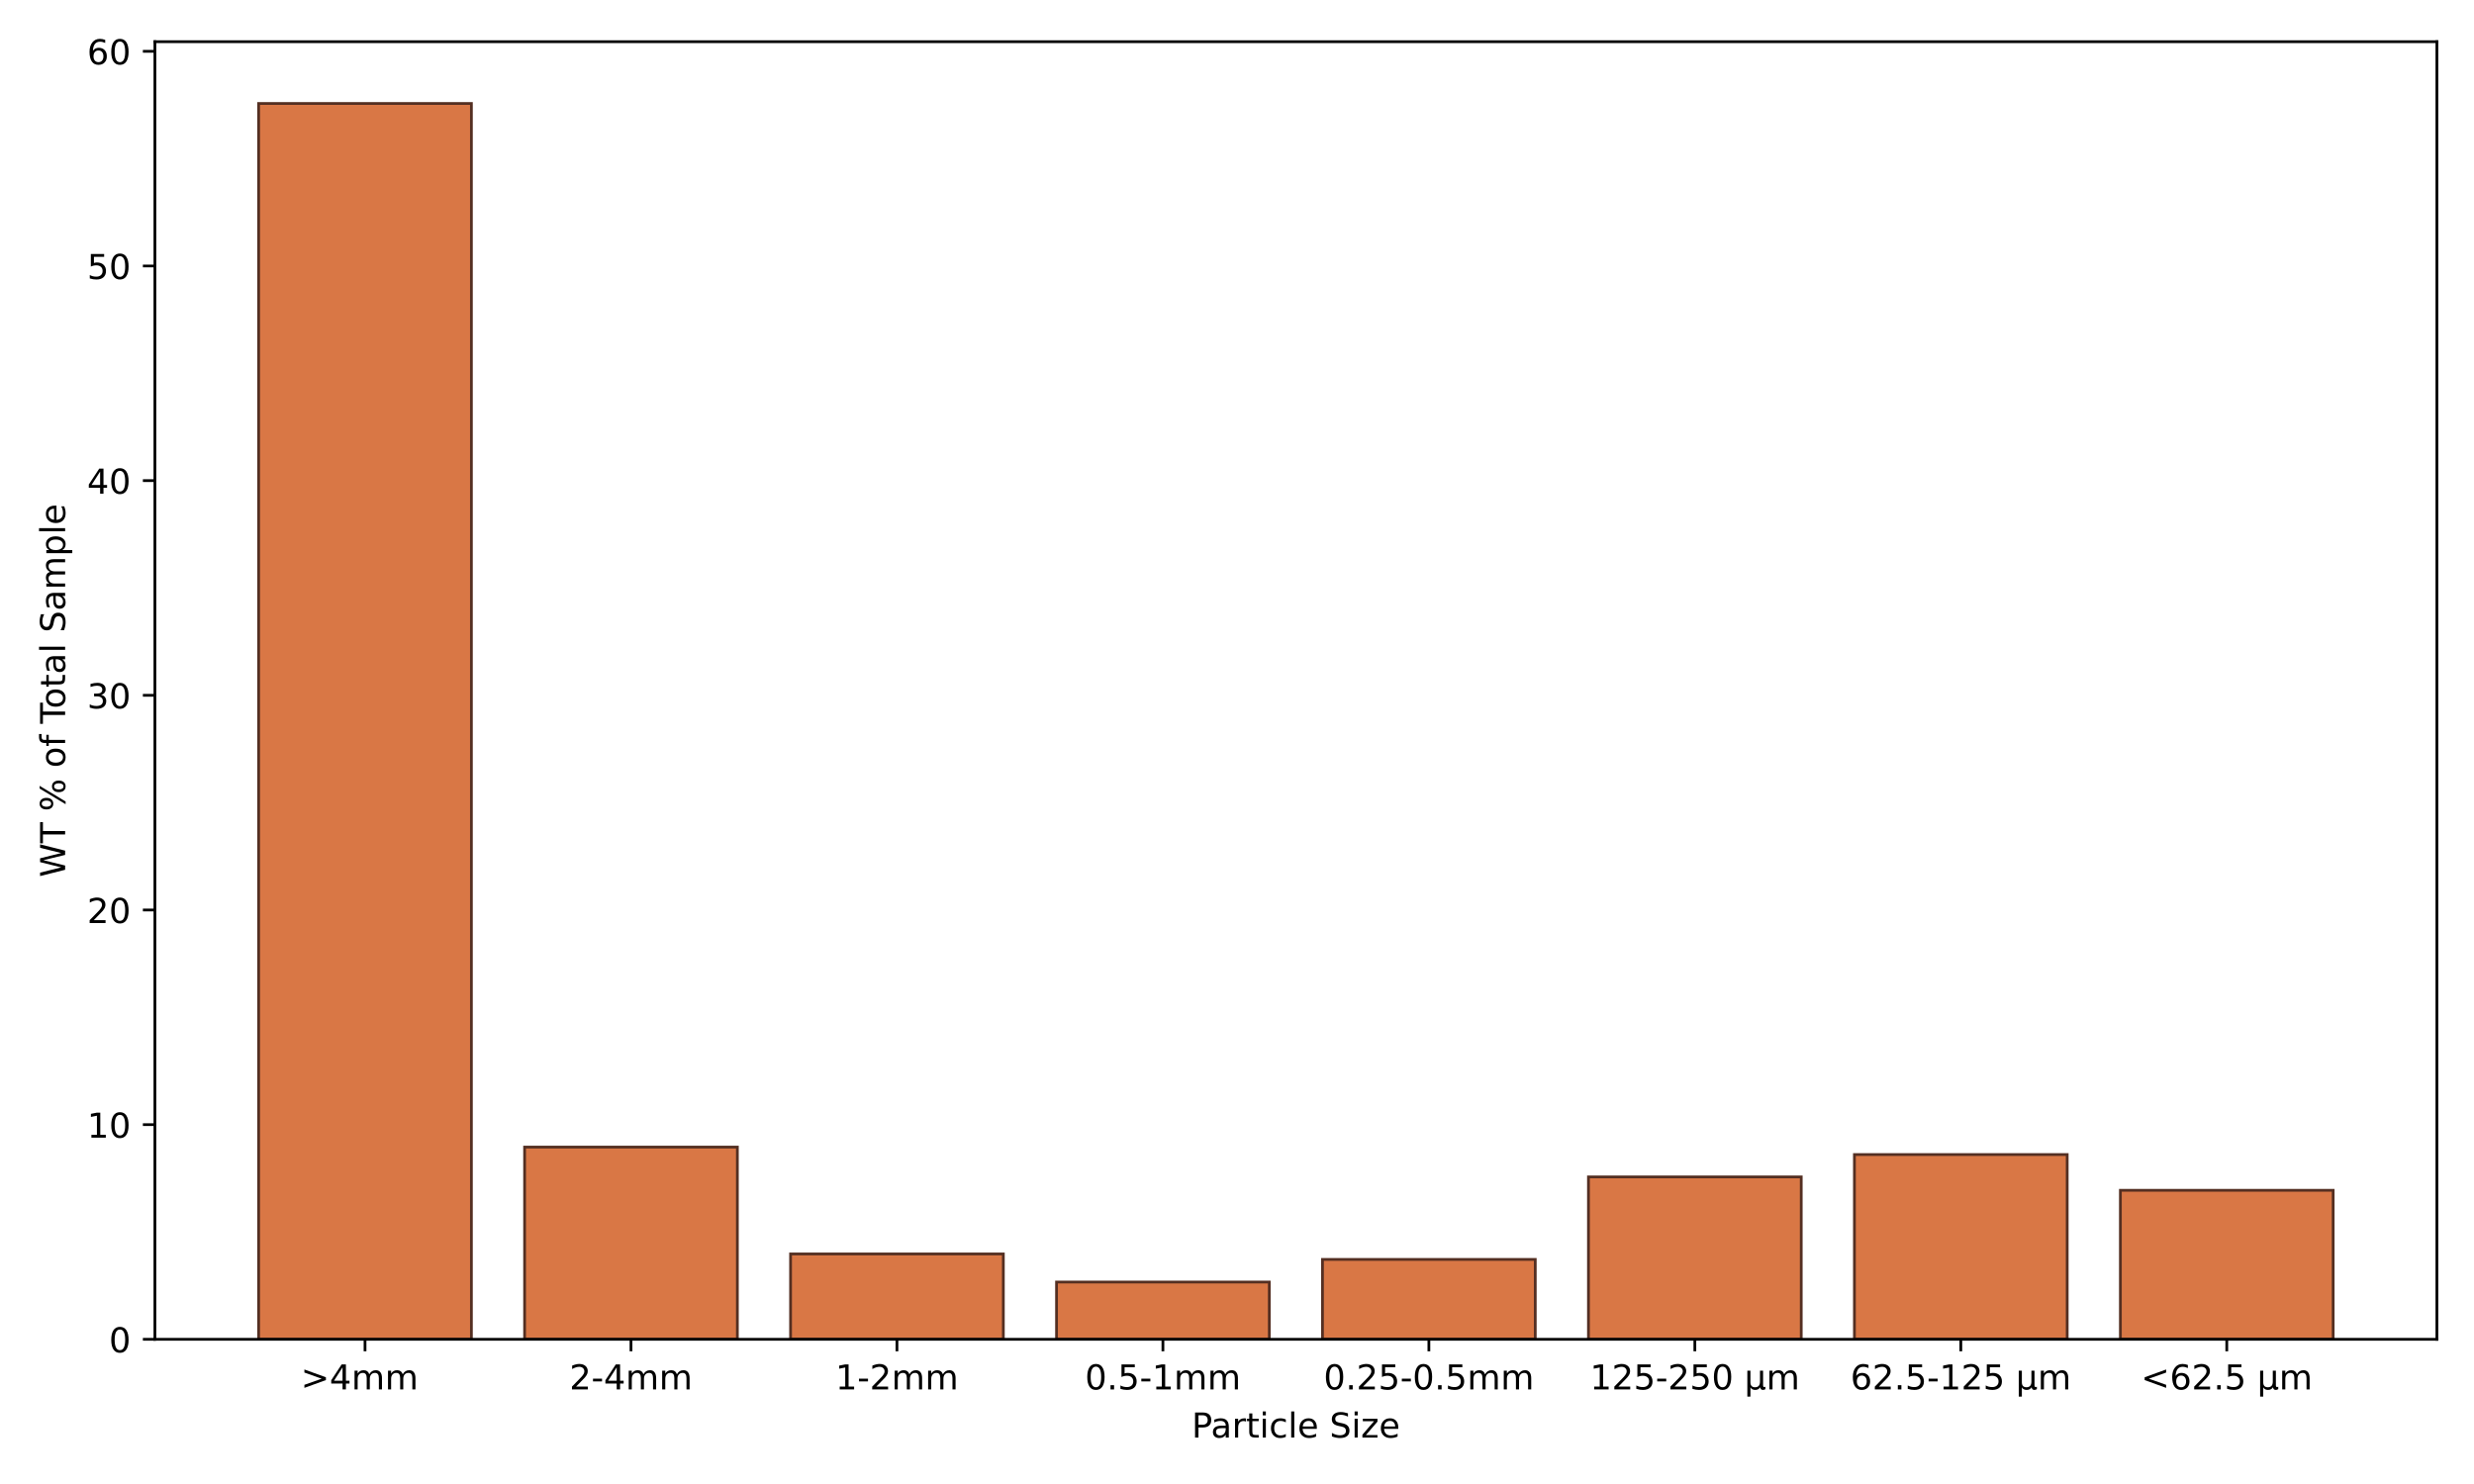
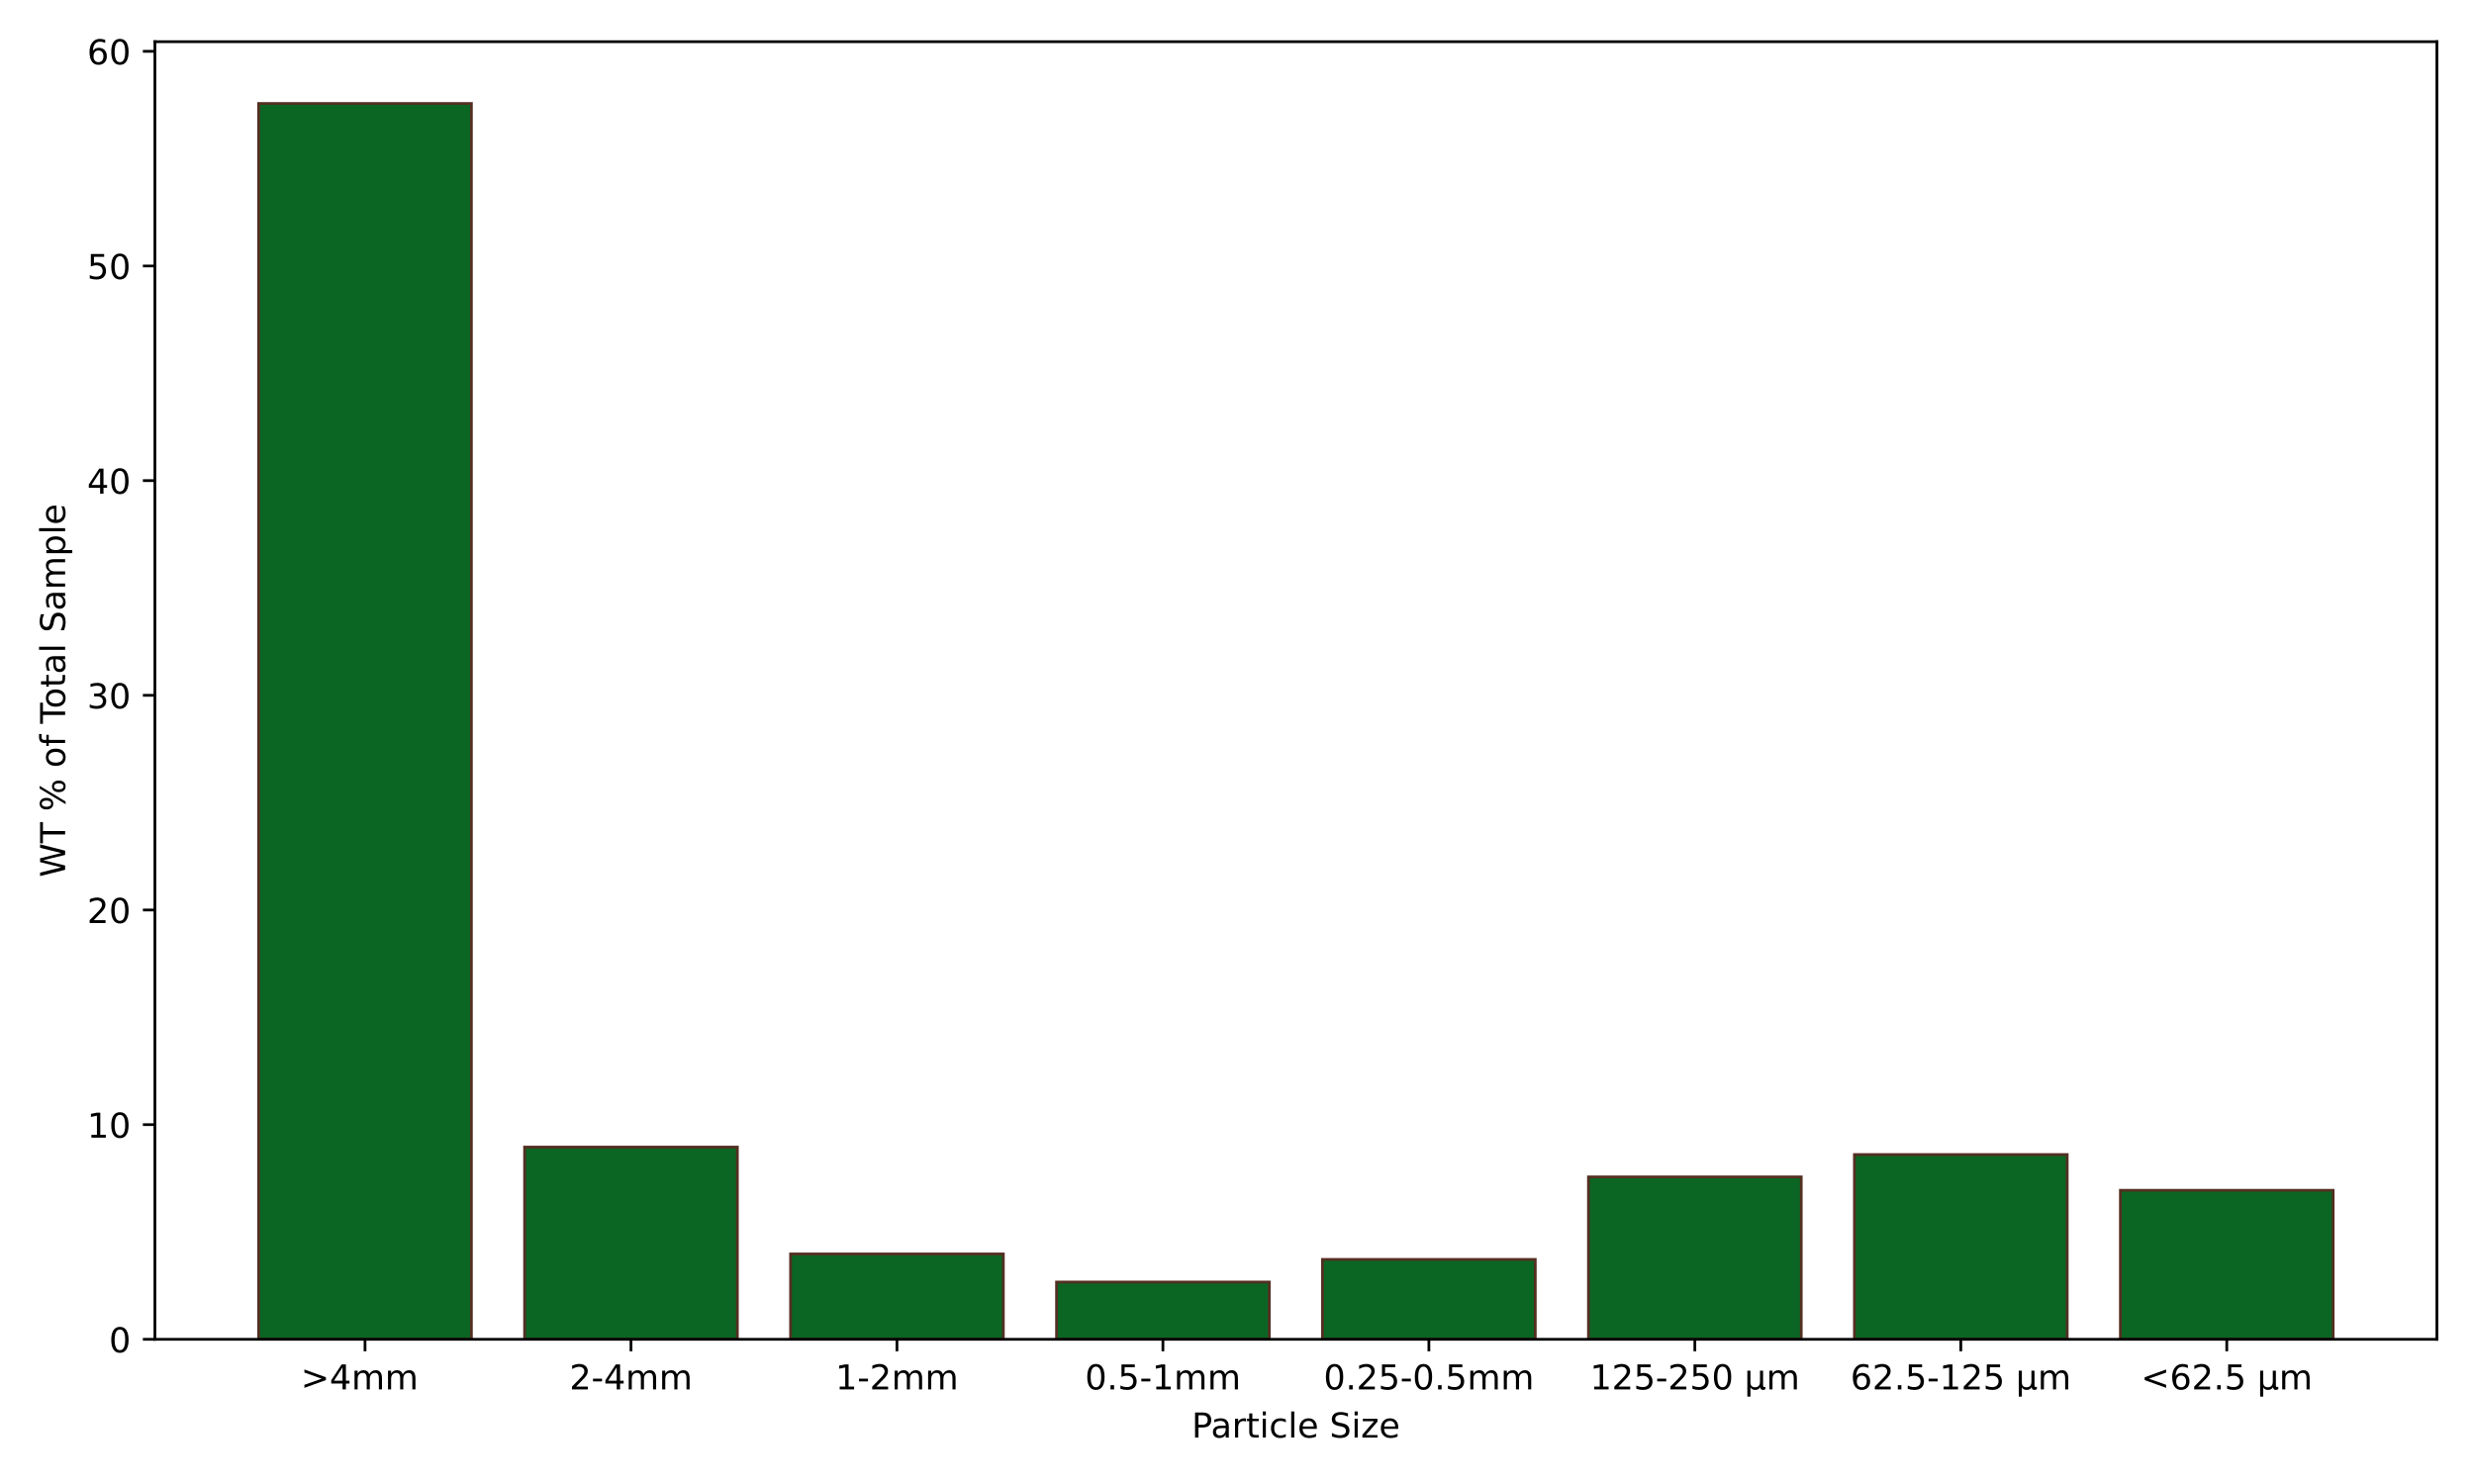
<svg xmlns="http://www.w3.org/2000/svg" xmlns:xlink="http://www.w3.org/1999/xlink" width="720pt" height="432pt" viewBox="0 0 720 432" version="1.1">
  <defs>
    <style type="text/css">*{stroke-linejoin: round; stroke-linecap: butt}</style>
  </defs>
  <g id="figure_1">
    <g id="patch_1">
      <path d="M 0 432  L 720 432  L 720 0  L 0 0  z " style="fill: #ffffff" />
    </g>
    <g id="axes_1">
      <g id="patch_2">
        <path d="M 45.082 389.878  L 709.2 389.878  L 709.2 12.135  L 45.082 12.135  z " style="fill: #ffffff" />
      </g>
      <g id="matplotlib.axis_1">
        <g id="xtick_1">
          <g id="line2d_1">
            <defs>
-               <path id="mc662372f2f" d="M 0 0  L 0 3.5  " style="stroke: #000000; stroke-width: 0.8" />
+               <path id="me160e2abba" d="M 0 0  L 0 3.5  " style="stroke: #000000; stroke-width: 0.8" />
            </defs>
            <g>
-               <use xlink:href="#mc662372f2f" x="106.231" y="389.878" style="stroke: #000000; stroke-width: 0.8" />
+               <use xlink:href="#me160e2abba" x="106.231" y="389.878" style="stroke: #000000; stroke-width: 0.8" />
            </g>
          </g>
          <g id="text_1">
            <g transform="translate(87.52993 404.4753) scale(0.1 -0.1)">
              <defs>
                <path id="DejaVuSans-21" d="M 678 3150  L 678 3719  L 4684 2266  L 4684 1747  L 678 294  L 678 863  L 3897 2003  L 678 3150  z " transform="scale(0.015625)" />
                <path id="DejaVuSans-17" d="M 2419 4116  L 825 1625  L 2419 1625  L 2419 4116  z M 2253 4666  L 3047 4666  L 3047 1625  L 3713 1625  L 3713 1100  L 3047 1100  L 3047 0  L 2419 0  L 2419 1100  L 313 1100  L 313 1709  L 2253 4666  z " transform="scale(0.015625)" />
                <path id="DejaVuSans-50" d="M 3328 2828  Q 3544 3216 3844 3400  Q 4144 3584 4550 3584  Q 5097 3584 5394 3201  Q 5691 2819 5691 2113  L 5691 0  L 5113 0  L 5113 2094  Q 5113 2597 4934 2840  Q 4756 3084 4391 3084  Q 3944 3084 3684 2787  Q 3425 2491 3425 1978  L 3425 0  L 2847 0  L 2847 2094  Q 2847 2600 2669 2842  Q 2491 3084 2119 3084  Q 1678 3084 1418 2786  Q 1159 2488 1159 1978  L 1159 0  L 581 0  L 581 3500  L 1159 3500  L 1159 2956  Q 1356 3278 1631 3431  Q 1906 3584 2284 3584  Q 2666 3584 2933 3390  Q 3200 3197 3328 2828  z " transform="scale(0.015625)" />
                <path id="DejaVuSans-3" transform="scale(0.015625)" />
              </defs>
              <use xlink:href="#DejaVuSans-21" />
              <use xlink:href="#DejaVuSans-17" transform="translate(83.79688 0)" />
              <use xlink:href="#DejaVuSans-50" transform="translate(147.4219 0)" />
              <use xlink:href="#DejaVuSans-50" transform="translate(244.8281 0)" />
              <use xlink:href="#DejaVuSans-3" transform="translate(342.2344 0)" />
            </g>
          </g>
        </g>
        <g id="xtick_2">
          <g id="line2d_2">
            <g>
-               <use xlink:href="#mc662372f2f" x="183.634" y="389.878" style="stroke: #000000; stroke-width: 0.8" />
+               <use xlink:href="#me160e2abba" x="183.634" y="389.878" style="stroke: #000000; stroke-width: 0.8" />
            </g>
          </g>
          <g id="text_2">
            <g transform="translate(165.7267 404.4753) scale(0.1 -0.1)">
              <defs>
                <path id="DejaVuSans-15" d="M 1228 531  L 3431 531  L 3431 0  L 469 0  L 469 531  Q 828 903 1448 1529  Q 2069 2156 2228 2338  Q 2531 2678 2651 2914  Q 2772 3150 2772 3378  Q 2772 3750 2511 3984  Q 2250 4219 1831 4219  Q 1534 4219 1204 4116  Q 875 4013 500 3803  L 500 4441  Q 881 4594 1212 4672  Q 1544 4750 1819 4750  Q 2544 4750 2975 4387  Q 3406 4025 3406 3419  Q 3406 3131 3298 2873  Q 3191 2616 2906 2266  Q 2828 2175 2409 1742  Q 1991 1309 1228 531  z " transform="scale(0.015625)" />
                <path id="DejaVuSans-10" d="M 313 2009  L 1997 2009  L 1997 1497  L 313 1497  L 313 2009  z " transform="scale(0.015625)" />
              </defs>
              <use xlink:href="#DejaVuSans-15" />
              <use xlink:href="#DejaVuSans-10" transform="translate(63.625 0)" />
              <use xlink:href="#DejaVuSans-17" transform="translate(99.70312 0)" />
              <use xlink:href="#DejaVuSans-50" transform="translate(163.3281 0)" />
              <use xlink:href="#DejaVuSans-50" transform="translate(260.7344 0)" />
            </g>
          </g>
        </g>
        <g id="xtick_3">
          <g id="line2d_3">
            <g>
-               <use xlink:href="#mc662372f2f" x="261.037" y="389.878" style="stroke: #000000; stroke-width: 0.8" />
+               <use xlink:href="#me160e2abba" x="261.037" y="389.878" style="stroke: #000000; stroke-width: 0.8" />
            </g>
          </g>
          <g id="text_3">
            <g transform="translate(243.1297 404.4753) scale(0.1 -0.1)">
              <defs>
                <path id="DejaVuSans-14" d="M 794 531  L 1825 531  L 1825 4091  L 703 3866  L 703 4441  L 1819 4666  L 2450 4666  L 2450 531  L 3481 531  L 3481 0  L 794 0  L 794 531  z " transform="scale(0.015625)" />
              </defs>
              <use xlink:href="#DejaVuSans-14" />
              <use xlink:href="#DejaVuSans-10" transform="translate(63.625 0)" />
              <use xlink:href="#DejaVuSans-15" transform="translate(99.70312 0)" />
              <use xlink:href="#DejaVuSans-50" transform="translate(163.3281 0)" />
              <use xlink:href="#DejaVuSans-50" transform="translate(260.7344 0)" />
            </g>
          </g>
        </g>
        <g id="xtick_4">
          <g id="line2d_4">
            <g>
-               <use xlink:href="#mc662372f2f" x="338.44" y="389.878" style="stroke: #000000; stroke-width: 0.8" />
+               <use xlink:href="#me160e2abba" x="338.44" y="389.878" style="stroke: #000000; stroke-width: 0.8" />
            </g>
          </g>
          <g id="text_4">
            <g transform="translate(315.7623 404.4753) scale(0.1 -0.1)">
              <defs>
                <path id="DejaVuSans-13" d="M 2034 4250  Q 1547 4250 1301 3770  Q 1056 3291 1056 2328  Q 1056 1369 1301 889  Q 1547 409 2034 409  Q 2525 409 2770 889  Q 3016 1369 3016 2328  Q 3016 3291 2770 3770  Q 2525 4250 2034 4250  z M 2034 4750  Q 2819 4750 3233 4129  Q 3647 3509 3647 2328  Q 3647 1150 3233 529  Q 2819 -91 2034 -91  Q 1250 -91 836 529  Q 422 1150 422 2328  Q 422 3509 836 4129  Q 1250 4750 2034 4750  z " transform="scale(0.015625)" />
                <path id="DejaVuSans-11" d="M 684 794  L 1344 794  L 1344 0  L 684 0  L 684 794  z " transform="scale(0.015625)" />
                <path id="DejaVuSans-18" d="M 691 4666  L 3169 4666  L 3169 4134  L 1269 4134  L 1269 2991  Q 1406 3038 1543 3061  Q 1681 3084 1819 3084  Q 2600 3084 3056 2656  Q 3513 2228 3513 1497  Q 3513 744 3044 326  Q 2575 -91 1722 -91  Q 1428 -91 1123 -41  Q 819 9 494 109  L 494 744  Q 775 591 1075 516  Q 1375 441 1709 441  Q 2250 441 2565 725  Q 2881 1009 2881 1497  Q 2881 1984 2565 2268  Q 2250 2553 1709 2553  Q 1456 2553 1204 2497  Q 953 2441 691 2322  L 691 4666  z " transform="scale(0.015625)" />
              </defs>
              <use xlink:href="#DejaVuSans-13" />
              <use xlink:href="#DejaVuSans-11" transform="translate(63.625 0)" />
              <use xlink:href="#DejaVuSans-18" transform="translate(95.40625 0)" />
              <use xlink:href="#DejaVuSans-10" transform="translate(159.0312 0)" />
              <use xlink:href="#DejaVuSans-14" transform="translate(195.1094 0)" />
              <use xlink:href="#DejaVuSans-50" transform="translate(258.7344 0)" />
              <use xlink:href="#DejaVuSans-50" transform="translate(356.1406 0)" />
            </g>
          </g>
        </g>
        <g id="xtick_5">
          <g id="line2d_5">
            <g>
-               <use xlink:href="#mc662372f2f" x="415.843" y="389.878" style="stroke: #000000; stroke-width: 0.8" />
+               <use xlink:href="#me160e2abba" x="415.843" y="389.878" style="stroke: #000000; stroke-width: 0.8" />
            </g>
          </g>
          <g id="text_5">
            <g transform="translate(385.2138 404.4753) scale(0.1 -0.1)">
              <use xlink:href="#DejaVuSans-13" />
              <use xlink:href="#DejaVuSans-11" transform="translate(63.625 0)" />
              <use xlink:href="#DejaVuSans-15" transform="translate(95.40625 0)" />
              <use xlink:href="#DejaVuSans-18" transform="translate(159.0312 0)" />
              <use xlink:href="#DejaVuSans-10" transform="translate(222.6562 0)" />
              <use xlink:href="#DejaVuSans-13" transform="translate(258.7344 0)" />
              <use xlink:href="#DejaVuSans-11" transform="translate(322.3594 0)" />
              <use xlink:href="#DejaVuSans-18" transform="translate(354.1406 0)" />
              <use xlink:href="#DejaVuSans-50" transform="translate(417.7656 0)" />
              <use xlink:href="#DejaVuSans-50" transform="translate(515.1719 0)" />
            </g>
          </g>
        </g>
        <g id="xtick_6">
          <g id="line2d_6">
            <g>
-               <use xlink:href="#mc662372f2f" x="493.246" y="389.878" style="stroke: #000000; stroke-width: 0.8" />
+               <use xlink:href="#me160e2abba" x="493.246" y="389.878" style="stroke: #000000; stroke-width: 0.8" />
            </g>
          </g>
          <g id="text_6">
            <g transform="translate(462.7136 404.4753) scale(0.1 -0.1)">
              <defs>
                <path id="DejaVuSans-77" d="M 544 -1331  L 544 3500  L 1119 3500  L 1119 1325  Q 1119 872 1334 640  Q 1550 409 1972 409  Q 2434 409 2667 671  Q 2900 934 2900 1459  L 2900 3500  L 3475 3500  L 3475 806  Q 3475 619 3529 530  Q 3584 441 3700 441  Q 3728 441 3778 458  Q 3828 475 3916 513  L 3916 50  Q 3788 -22 3673 -56  Q 3559 -91 3450 -91  Q 3234 -91 3106 31  Q 2978 153 2931 403  Q 2775 156 2548 32  Q 2322 -91 2016 -91  Q 1697 -91 1473 31  Q 1250 153 1119 397  L 1119 -1331  L 544 -1331  z " transform="scale(0.015625)" />
              </defs>
              <use xlink:href="#DejaVuSans-14" />
              <use xlink:href="#DejaVuSans-15" transform="translate(63.625 0)" />
              <use xlink:href="#DejaVuSans-18" transform="translate(127.25 0)" />
              <use xlink:href="#DejaVuSans-10" transform="translate(190.875 0)" />
              <use xlink:href="#DejaVuSans-15" transform="translate(226.9531 0)" />
              <use xlink:href="#DejaVuSans-18" transform="translate(290.5781 0)" />
              <use xlink:href="#DejaVuSans-13" transform="translate(354.2031 0)" />
              <use xlink:href="#DejaVuSans-3" transform="translate(417.8281 0)" />
              <use xlink:href="#DejaVuSans-77" transform="translate(449.6094 0)" />
              <use xlink:href="#DejaVuSans-50" transform="translate(513.2344 0)" />
            </g>
          </g>
        </g>
        <g id="xtick_7">
          <g id="line2d_7">
            <g>
-               <use xlink:href="#mc662372f2f" x="570.649" y="389.878" style="stroke: #000000; stroke-width: 0.8" />
+               <use xlink:href="#me160e2abba" x="570.649" y="389.878" style="stroke: #000000; stroke-width: 0.8" />
            </g>
          </g>
          <g id="text_7">
            <g transform="translate(538.5276 404.4753) scale(0.1 -0.1)">
              <defs>
                <path id="DejaVuSans-19" d="M 2113 2584  Q 1688 2584 1439 2293  Q 1191 2003 1191 1497  Q 1191 994 1439 701  Q 1688 409 2113 409  Q 2538 409 2786 701  Q 3034 994 3034 1497  Q 3034 2003 2786 2293  Q 2538 2584 2113 2584  z M 3366 4563  L 3366 3988  Q 3128 4100 2886 4159  Q 2644 4219 2406 4219  Q 1781 4219 1451 3797  Q 1122 3375 1075 2522  Q 1259 2794 1537 2939  Q 1816 3084 2150 3084  Q 2853 3084 3261 2657  Q 3669 2231 3669 1497  Q 3669 778 3244 343  Q 2819 -91 2113 -91  Q 1303 -91 875 529  Q 447 1150 447 2328  Q 447 3434 972 4092  Q 1497 4750 2381 4750  Q 2619 4750 2861 4703  Q 3103 4656 3366 4563  z " transform="scale(0.015625)" />
              </defs>
              <use xlink:href="#DejaVuSans-19" />
              <use xlink:href="#DejaVuSans-15" transform="translate(63.625 0)" />
              <use xlink:href="#DejaVuSans-11" transform="translate(127.25 0)" />
              <use xlink:href="#DejaVuSans-18" transform="translate(159.0312 0)" />
              <use xlink:href="#DejaVuSans-10" transform="translate(222.6562 0)" />
              <use xlink:href="#DejaVuSans-14" transform="translate(258.7344 0)" />
              <use xlink:href="#DejaVuSans-15" transform="translate(322.3594 0)" />
              <use xlink:href="#DejaVuSans-18" transform="translate(385.9844 0)" />
              <use xlink:href="#DejaVuSans-3" transform="translate(449.6094 0)" />
              <use xlink:href="#DejaVuSans-77" transform="translate(481.3906 0)" />
              <use xlink:href="#DejaVuSans-50" transform="translate(545.0156 0)" />
            </g>
          </g>
        </g>
        <g id="xtick_8">
          <g id="line2d_8">
            <g>
-               <use xlink:href="#mc662372f2f" x="648.052" y="389.878" style="stroke: #000000; stroke-width: 0.8" />
+               <use xlink:href="#me160e2abba" x="648.052" y="389.878" style="stroke: #000000; stroke-width: 0.8" />
            </g>
          </g>
          <g id="text_8">
            <g transform="translate(623.0884 404.4753) scale(0.1 -0.1)">
              <defs>
                <path id="DejaVuSans-1f" d="M 4684 3150  L 1459 2003  L 4684 863  L 4684 294  L 678 1747  L 678 2266  L 4684 3719  L 4684 3150  z " transform="scale(0.015625)" />
              </defs>
              <use xlink:href="#DejaVuSans-1f" />
              <use xlink:href="#DejaVuSans-19" transform="translate(83.79688 0)" />
              <use xlink:href="#DejaVuSans-15" transform="translate(147.4219 0)" />
              <use xlink:href="#DejaVuSans-11" transform="translate(211.0469 0)" />
              <use xlink:href="#DejaVuSans-18" transform="translate(242.8281 0)" />
              <use xlink:href="#DejaVuSans-3" transform="translate(306.4531 0)" />
              <use xlink:href="#DejaVuSans-77" transform="translate(338.2344 0)" />
              <use xlink:href="#DejaVuSans-50" transform="translate(401.8594 0)" />
            </g>
          </g>
        </g>
        <g id="text_9">
          <g transform="translate(346.8138 418.4761) scale(0.1 -0.1)">
            <defs>
              <path id="DejaVuSans-33" d="M 1259 4147  L 1259 2394  L 2053 2394  Q 2494 2394 2734 2622  Q 2975 2850 2975 3272  Q 2975 3691 2734 3919  Q 2494 4147 2053 4147  L 1259 4147  z M 628 4666  L 2053 4666  Q 2838 4666 3239 4311  Q 3641 3956 3641 3272  Q 3641 2581 3239 2228  Q 2838 1875 2053 1875  L 1259 1875  L 1259 0  L 628 0  L 628 4666  z " transform="scale(0.015625)" />
              <path id="DejaVuSans-44" d="M 2194 1759  Q 1497 1759 1228 1600  Q 959 1441 959 1056  Q 959 750 1161 570  Q 1363 391 1709 391  Q 2188 391 2477 730  Q 2766 1069 2766 1631  L 2766 1759  L 2194 1759  z M 3341 1997  L 3341 0  L 2766 0  L 2766 531  Q 2569 213 2275 61  Q 1981 -91 1556 -91  Q 1019 -91 701 211  Q 384 513 384 1019  Q 384 1609 779 1909  Q 1175 2209 1959 2209  L 2766 2209  L 2766 2266  Q 2766 2663 2505 2880  Q 2244 3097 1772 3097  Q 1472 3097 1187 3025  Q 903 2953 641 2809  L 641 3341  Q 956 3463 1253 3523  Q 1550 3584 1831 3584  Q 2591 3584 2966 3190  Q 3341 2797 3341 1997  z " transform="scale(0.015625)" />
              <path id="DejaVuSans-55" d="M 2631 2963  Q 2534 3019 2420 3045  Q 2306 3072 2169 3072  Q 1681 3072 1420 2755  Q 1159 2438 1159 1844  L 1159 0  L 581 0  L 581 3500  L 1159 3500  L 1159 2956  Q 1341 3275 1631 3429  Q 1922 3584 2338 3584  Q 2397 3584 2469 3576  Q 2541 3569 2628 3553  L 2631 2963  z " transform="scale(0.015625)" />
              <path id="DejaVuSans-57" d="M 1172 4494  L 1172 3500  L 2356 3500  L 2356 3053  L 1172 3053  L 1172 1153  Q 1172 725 1289 603  Q 1406 481 1766 481  L 2356 481  L 2356 0  L 1766 0  Q 1100 0 847 248  Q 594 497 594 1153  L 594 3053  L 172 3053  L 172 3500  L 594 3500  L 594 4494  L 1172 4494  z " transform="scale(0.015625)" />
              <path id="DejaVuSans-4c" d="M 603 3500  L 1178 3500  L 1178 0  L 603 0  L 603 3500  z M 603 4863  L 1178 4863  L 1178 4134  L 603 4134  L 603 4863  z " transform="scale(0.015625)" />
              <path id="DejaVuSans-46" d="M 3122 3366  L 3122 2828  Q 2878 2963 2633 3030  Q 2388 3097 2138 3097  Q 1578 3097 1268 2742  Q 959 2388 959 1747  Q 959 1106 1268 751  Q 1578 397 2138 397  Q 2388 397 2633 464  Q 2878 531 3122 666  L 3122 134  Q 2881 22 2623 -34  Q 2366 -91 2075 -91  Q 1284 -91 818 406  Q 353 903 353 1747  Q 353 2603 823 3093  Q 1294 3584 2113 3584  Q 2378 3584 2631 3529  Q 2884 3475 3122 3366  z " transform="scale(0.015625)" />
              <path id="DejaVuSans-4f" d="M 603 4863  L 1178 4863  L 1178 0  L 603 0  L 603 4863  z " transform="scale(0.015625)" />
              <path id="DejaVuSans-48" d="M 3597 1894  L 3597 1613  L 953 1613  Q 991 1019 1311 708  Q 1631 397 2203 397  Q 2534 397 2845 478  Q 3156 559 3463 722  L 3463 178  Q 3153 47 2828 -22  Q 2503 -91 2169 -91  Q 1331 -91 842 396  Q 353 884 353 1716  Q 353 2575 817 3079  Q 1281 3584 2069 3584  Q 2775 3584 3186 3129  Q 3597 2675 3597 1894  z M 3022 2063  Q 3016 2534 2758 2815  Q 2500 3097 2075 3097  Q 1594 3097 1305 2825  Q 1016 2553 972 2059  L 3022 2063  z " transform="scale(0.015625)" />
              <path id="DejaVuSans-36" d="M 3425 4513  L 3425 3897  Q 3066 4069 2747 4153  Q 2428 4238 2131 4238  Q 1616 4238 1336 4038  Q 1056 3838 1056 3469  Q 1056 3159 1242 3001  Q 1428 2844 1947 2747  L 2328 2669  Q 3034 2534 3370 2195  Q 3706 1856 3706 1288  Q 3706 609 3251 259  Q 2797 -91 1919 -91  Q 1588 -91 1214 -16  Q 841 59 441 206  L 441 856  Q 825 641 1194 531  Q 1563 422 1919 422  Q 2459 422 2753 634  Q 3047 847 3047 1241  Q 3047 1584 2836 1778  Q 2625 1972 2144 2069  L 1759 2144  Q 1053 2284 737 2584  Q 422 2884 422 3419  Q 422 4038 858 4394  Q 1294 4750 2059 4750  Q 2388 4750 2728 4690  Q 3069 4631 3425 4513  z " transform="scale(0.015625)" />
              <path id="DejaVuSans-5d" d="M 353 3500  L 3084 3500  L 3084 2975  L 922 459  L 3084 459  L 3084 0  L 275 0  L 275 525  L 2438 3041  L 353 3041  L 353 3500  z " transform="scale(0.015625)" />
            </defs>
            <use xlink:href="#DejaVuSans-33" />
            <use xlink:href="#DejaVuSans-44" transform="translate(55.8125 0)" />
            <use xlink:href="#DejaVuSans-55" transform="translate(117.0938 0)" />
            <use xlink:href="#DejaVuSans-57" transform="translate(158.2031 0)" />
            <use xlink:href="#DejaVuSans-4c" transform="translate(197.4062 0)" />
            <use xlink:href="#DejaVuSans-46" transform="translate(225.1875 0)" />
            <use xlink:href="#DejaVuSans-4f" transform="translate(280.1719 0)" />
            <use xlink:href="#DejaVuSans-48" transform="translate(307.9531 0)" />
            <use xlink:href="#DejaVuSans-3" transform="translate(369.4844 0)" />
            <use xlink:href="#DejaVuSans-36" transform="translate(401.2656 0)" />
            <use xlink:href="#DejaVuSans-4c" transform="translate(464.75 0)" />
            <use xlink:href="#DejaVuSans-5d" transform="translate(492.5312 0)" />
            <use xlink:href="#DejaVuSans-48" transform="translate(545.0156 0)" />
          </g>
        </g>
      </g>
      <g id="matplotlib.axis_2">
        <g id="ytick_1">
          <g id="line2d_9">
            <defs>
-               <path id="me0bcc5c424" d="M 0 0  L -3.5 0  " style="stroke: #000000; stroke-width: 0.8" />
+               <path id="m80db335849" d="M 0 0  L -3.5 0  " style="stroke: #000000; stroke-width: 0.8" />
            </defs>
            <g>
-               <use xlink:href="#me0bcc5c424" x="45.082" y="389.878" style="stroke: #000000; stroke-width: 0.8" />
+               <use xlink:href="#m80db335849" x="45.082" y="389.878" style="stroke: #000000; stroke-width: 0.8" />
            </g>
          </g>
          <g id="text_10">
            <g transform="translate(31.71984 393.6765) scale(0.1 -0.1)">
              <use xlink:href="#DejaVuSans-13" />
            </g>
          </g>
        </g>
        <g id="ytick_2">
          <g id="line2d_10">
            <g>
-               <use xlink:href="#me0bcc5c424" x="45.082" y="327.387" style="stroke: #000000; stroke-width: 0.8" />
+               <use xlink:href="#m80db335849" x="45.082" y="327.387" style="stroke: #000000; stroke-width: 0.8" />
            </g>
          </g>
          <g id="text_11">
            <g transform="translate(25.35734 331.1857) scale(0.1 -0.1)">
              <use xlink:href="#DejaVuSans-14" />
              <use xlink:href="#DejaVuSans-13" transform="translate(63.625 0)" />
            </g>
          </g>
        </g>
        <g id="ytick_3">
          <g id="line2d_11">
            <g>
-               <use xlink:href="#me0bcc5c424" x="45.082" y="264.896" style="stroke: #000000; stroke-width: 0.8" />
+               <use xlink:href="#m80db335849" x="45.082" y="264.896" style="stroke: #000000; stroke-width: 0.8" />
            </g>
          </g>
          <g id="text_12">
            <g transform="translate(25.35734 268.6949) scale(0.1 -0.1)">
              <use xlink:href="#DejaVuSans-15" />
              <use xlink:href="#DejaVuSans-13" transform="translate(63.625 0)" />
            </g>
          </g>
        </g>
        <g id="ytick_4">
          <g id="line2d_12">
            <g>
-               <use xlink:href="#me0bcc5c424" x="45.082" y="202.405" style="stroke: #000000; stroke-width: 0.8" />
+               <use xlink:href="#m80db335849" x="45.082" y="202.405" style="stroke: #000000; stroke-width: 0.8" />
            </g>
          </g>
          <g id="text_13">
            <g transform="translate(25.35734 206.2041) scale(0.1 -0.1)">
              <defs>
                <path id="DejaVuSans-16" d="M 2597 2516  Q 3050 2419 3304 2112  Q 3559 1806 3559 1356  Q 3559 666 3084 287  Q 2609 -91 1734 -91  Q 1441 -91 1130 -33  Q 819 25 488 141  L 488 750  Q 750 597 1062 519  Q 1375 441 1716 441  Q 2309 441 2620 675  Q 2931 909 2931 1356  Q 2931 1769 2642 2001  Q 2353 2234 1838 2234  L 1294 2234  L 1294 2753  L 1863 2753  Q 2328 2753 2575 2939  Q 2822 3125 2822 3475  Q 2822 3834 2567 4026  Q 2313 4219 1838 4219  Q 1578 4219 1281 4162  Q 984 4106 628 3988  L 628 4550  Q 988 4650 1302 4700  Q 1616 4750 1894 4750  Q 2613 4750 3031 4423  Q 3450 4097 3450 3541  Q 3450 3153 3228 2886  Q 3006 2619 2597 2516  z " transform="scale(0.015625)" />
              </defs>
              <use xlink:href="#DejaVuSans-16" />
              <use xlink:href="#DejaVuSans-13" transform="translate(63.625 0)" />
            </g>
          </g>
        </g>
        <g id="ytick_5">
          <g id="line2d_13">
            <g>
-               <use xlink:href="#me0bcc5c424" x="45.082" y="139.914" style="stroke: #000000; stroke-width: 0.8" />
+               <use xlink:href="#m80db335849" x="45.082" y="139.914" style="stroke: #000000; stroke-width: 0.8" />
            </g>
          </g>
          <g id="text_14">
            <g transform="translate(25.35734 143.7133) scale(0.1 -0.1)">
              <use xlink:href="#DejaVuSans-17" />
              <use xlink:href="#DejaVuSans-13" transform="translate(63.625 0)" />
            </g>
          </g>
        </g>
        <g id="ytick_6">
          <g id="line2d_14">
            <g>
-               <use xlink:href="#me0bcc5c424" x="45.082" y="77.424" style="stroke: #000000; stroke-width: 0.8" />
+               <use xlink:href="#m80db335849" x="45.082" y="77.424" style="stroke: #000000; stroke-width: 0.8" />
            </g>
          </g>
          <g id="text_15">
            <g transform="translate(25.35734 81.22251) scale(0.1 -0.1)">
              <use xlink:href="#DejaVuSans-18" />
              <use xlink:href="#DejaVuSans-13" transform="translate(63.625 0)" />
            </g>
          </g>
        </g>
        <g id="ytick_7">
          <g id="line2d_15">
            <g>
-               <use xlink:href="#me0bcc5c424" x="45.082" y="14.933" style="stroke: #000000; stroke-width: 0.8" />
+               <use xlink:href="#m80db335849" x="45.082" y="14.933" style="stroke: #000000; stroke-width: 0.8" />
            </g>
          </g>
          <g id="text_16">
            <g transform="translate(25.35734 18.73172) scale(0.1 -0.1)">
              <use xlink:href="#DejaVuSans-19" />
              <use xlink:href="#DejaVuSans-13" transform="translate(63.625 0)" />
            </g>
          </g>
        </g>
        <g id="text_17">
          <g transform="translate(18.955 255.3564) rotate(-90) scale(0.1 -0.1)">
            <defs>
              <path id="DejaVuSans-3a" d="M 213 4666  L 850 4666  L 1831 722  L 2809 4666  L 3519 4666  L 4500 722  L 5478 4666  L 6119 4666  L 4947 0  L 4153 0  L 3169 4050  L 2175 0  L 1381 0  L 213 4666  z " transform="scale(0.015625)" />
              <path id="DejaVuSans-37" d="M -19 4666  L 3928 4666  L 3928 4134  L 2272 4134  L 2272 0  L 1638 0  L 1638 4134  L -19 4134  L -19 4666  z " transform="scale(0.015625)" />
              <path id="DejaVuSans-8" d="M 4653 2053  Q 4381 2053 4226 1822  Q 4072 1591 4072 1178  Q 4072 772 4226 539  Q 4381 306 4653 306  Q 4919 306 5073 539  Q 5228 772 5228 1178  Q 5228 1588 5073 1820  Q 4919 2053 4653 2053  z M 4653 2450  Q 5147 2450 5437 2106  Q 5728 1763 5728 1178  Q 5728 594 5436 251  Q 5144 -91 4653 -91  Q 4153 -91 3862 251  Q 3572 594 3572 1178  Q 3572 1766 3864 2108  Q 4156 2450 4653 2450  z M 1428 4353  Q 1159 4353 1004 4120  Q 850 3888 850 3481  Q 850 3069 1003 2837  Q 1156 2606 1428 2606  Q 1700 2606 1854 2837  Q 2009 3069 2009 3481  Q 2009 3884 1853 4118  Q 1697 4353 1428 4353  z M 4250 4750  L 4750 4750  L 1831 -91  L 1331 -91  L 4250 4750  z M 1428 4750  Q 1922 4750 2215 4408  Q 2509 4066 2509 3481  Q 2509 2891 2217 2550  Q 1925 2209 1428 2209  Q 931 2209 642 2551  Q 353 2894 353 3481  Q 353 4063 643 4406  Q 934 4750 1428 4750  z " transform="scale(0.015625)" />
              <path id="DejaVuSans-52" d="M 1959 3097  Q 1497 3097 1228 2736  Q 959 2375 959 1747  Q 959 1119 1226 758  Q 1494 397 1959 397  Q 2419 397 2687 759  Q 2956 1122 2956 1747  Q 2956 2369 2687 2733  Q 2419 3097 1959 3097  z M 1959 3584  Q 2709 3584 3137 3096  Q 3566 2609 3566 1747  Q 3566 888 3137 398  Q 2709 -91 1959 -91  Q 1206 -91 779 398  Q 353 888 353 1747  Q 353 2609 779 3096  Q 1206 3584 1959 3584  z " transform="scale(0.015625)" />
              <path id="DejaVuSans-49" d="M 2375 4863  L 2375 4384  L 1825 4384  Q 1516 4384 1395 4259  Q 1275 4134 1275 3809  L 1275 3500  L 2222 3500  L 2222 3053  L 1275 3053  L 1275 0  L 697 0  L 697 3053  L 147 3053  L 147 3500  L 697 3500  L 697 3744  Q 697 4328 969 4595  Q 1241 4863 1831 4863  L 2375 4863  z " transform="scale(0.015625)" />
              <path id="DejaVuSans-53" d="M 1159 525  L 1159 -1331  L 581 -1331  L 581 3500  L 1159 3500  L 1159 2969  Q 1341 3281 1617 3432  Q 1894 3584 2278 3584  Q 2916 3584 3314 3078  Q 3713 2572 3713 1747  Q 3713 922 3314 415  Q 2916 -91 2278 -91  Q 1894 -91 1617 61  Q 1341 213 1159 525  z M 3116 1747  Q 3116 2381 2855 2742  Q 2594 3103 2138 3103  Q 1681 3103 1420 2742  Q 1159 2381 1159 1747  Q 1159 1113 1420 752  Q 1681 391 2138 391  Q 2594 391 2855 752  Q 3116 1113 3116 1747  z " transform="scale(0.015625)" />
            </defs>
            <use xlink:href="#DejaVuSans-3a" />
            <use xlink:href="#DejaVuSans-37" transform="translate(98.875 0)" />
            <use xlink:href="#DejaVuSans-3" transform="translate(159.9531 0)" />
            <use xlink:href="#DejaVuSans-8" transform="translate(191.7344 0)" />
            <use xlink:href="#DejaVuSans-3" transform="translate(286.75 0)" />
            <use xlink:href="#DejaVuSans-52" transform="translate(318.5312 0)" />
            <use xlink:href="#DejaVuSans-49" transform="translate(379.7188 0)" />
            <use xlink:href="#DejaVuSans-3" transform="translate(414.9219 0)" />
            <use xlink:href="#DejaVuSans-37" transform="translate(446.7031 0)" />
            <use xlink:href="#DejaVuSans-52" transform="translate(490.7969 0)" />
            <use xlink:href="#DejaVuSans-57" transform="translate(551.9844 0)" />
            <use xlink:href="#DejaVuSans-44" transform="translate(591.1875 0)" />
            <use xlink:href="#DejaVuSans-4f" transform="translate(652.4688 0)" />
            <use xlink:href="#DejaVuSans-3" transform="translate(680.25 0)" />
            <use xlink:href="#DejaVuSans-36" transform="translate(712.0312 0)" />
            <use xlink:href="#DejaVuSans-44" transform="translate(775.5156 0)" />
            <use xlink:href="#DejaVuSans-50" transform="translate(836.7969 0)" />
            <use xlink:href="#DejaVuSans-53" transform="translate(934.2031 0)" />
            <use xlink:href="#DejaVuSans-4f" transform="translate(997.6875 0)" />
            <use xlink:href="#DejaVuSans-48" transform="translate(1025.469 0)" />
          </g>
        </g>
      </g>
      <g id="patch_3">
-         <path d="M 75.27 389.878  L 137.192 389.878  L 137.192 30.123  L 75.27 30.123  z " clip-path="url(#pfa0fd8e0dd)" style="fill: #d97745; stroke: #542f22; stroke-width: 0.8; stroke-linejoin: miter" />
+         <path d="M 75.27 389.878  L 137.192 389.878  L 137.192 30.123  L 75.27 30.123  z " clip-path="url(#pbe97c6693d)" style="fill: #0b6623; stroke: #542f22; stroke-width: 0.8; stroke-linejoin: miter" />
      </g>
      <g id="patch_4">
-         <path d="M 152.673 389.878  L 214.595 389.878  L 214.595 333.921  L 152.673 333.921  z " clip-path="url(#pfa0fd8e0dd)" style="fill: #d97745; stroke: #542f22; stroke-width: 0.8; stroke-linejoin: miter" />
+         <path d="M 152.673 389.878  L 214.595 389.878  L 214.595 333.921  L 152.673 333.921  z " clip-path="url(#pbe97c6693d)" style="fill: #0b6623; stroke: #542f22; stroke-width: 0.8; stroke-linejoin: miter" />
      </g>
      <g id="patch_5">
-         <path d="M 230.075 389.878  L 291.998 389.878  L 291.998 365.03  L 230.075 365.03  z " clip-path="url(#pfa0fd8e0dd)" style="fill: #d97745; stroke: #542f22; stroke-width: 0.8; stroke-linejoin: miter" />
+         <path d="M 230.075 389.878  L 291.998 389.878  L 291.998 365.03  L 230.075 365.03  z " clip-path="url(#pbe97c6693d)" style="fill: #0b6623; stroke: #542f22; stroke-width: 0.8; stroke-linejoin: miter" />
      </g>
      <g id="patch_6">
-         <path d="M 307.478 389.878  L 369.401 389.878  L 369.401 373.206  L 307.478 373.206  z " clip-path="url(#pfa0fd8e0dd)" style="fill: #d97745; stroke: #542f22; stroke-width: 0.8; stroke-linejoin: miter" />
+         <path d="M 307.478 389.878  L 369.401 389.878  L 369.401 373.206  L 307.478 373.206  z " clip-path="url(#pbe97c6693d)" style="fill: #0b6623; stroke: #542f22; stroke-width: 0.8; stroke-linejoin: miter" />
      </g>
      <g id="patch_7">
-         <path d="M 384.881 389.878  L 446.804 389.878  L 446.804 366.626  L 384.881 366.626  z " clip-path="url(#pfa0fd8e0dd)" style="fill: #d97745; stroke: #542f22; stroke-width: 0.8; stroke-linejoin: miter" />
+         <path d="M 384.881 389.878  L 446.804 389.878  L 446.804 366.626  L 384.881 366.626  z " clip-path="url(#pbe97c6693d)" style="fill: #0b6623; stroke: #542f22; stroke-width: 0.8; stroke-linejoin: miter" />
      </g>
      <g id="patch_8">
-         <path d="M 462.284 389.878  L 524.207 389.878  L 524.207 342.609  L 462.284 342.609  z " clip-path="url(#pfa0fd8e0dd)" style="fill: #d97745; stroke: #542f22; stroke-width: 0.8; stroke-linejoin: miter" />
+         <path d="M 462.284 389.878  L 524.207 389.878  L 524.207 342.609  L 462.284 342.609  z " clip-path="url(#pbe97c6693d)" style="fill: #0b6623; stroke: #542f22; stroke-width: 0.8; stroke-linejoin: miter" />
      </g>
      <g id="patch_9">
-         <path d="M 539.687 389.878  L 601.61 389.878  L 601.61 336.093  L 539.687 336.093  z " clip-path="url(#pfa0fd8e0dd)" style="fill: #d97745; stroke: #542f22; stroke-width: 0.8; stroke-linejoin: miter" />
+         <path d="M 539.687 389.878  L 601.61 389.878  L 601.61 336.093  L 539.687 336.093  z " clip-path="url(#pbe97c6693d)" style="fill: #0b6623; stroke: #542f22; stroke-width: 0.8; stroke-linejoin: miter" />
      </g>
      <g id="patch_10">
-         <path d="M 617.09 389.878  L 679.013 389.878  L 679.013 346.505  L 617.09 346.505  z " clip-path="url(#pfa0fd8e0dd)" style="fill: #d97745; stroke: #542f22; stroke-width: 0.8; stroke-linejoin: miter" />
+         <path d="M 617.09 389.878  L 679.013 389.878  L 679.013 346.505  L 617.09 346.505  z " clip-path="url(#pbe97c6693d)" style="fill: #0b6623; stroke: #542f22; stroke-width: 0.8; stroke-linejoin: miter" />
      </g>
      <g id="patch_11">
        <path d="M 45.082 389.878  L 45.082 12.135  " style="fill: none; stroke: #000000; stroke-width: 0.8; stroke-linejoin: miter; stroke-linecap: square" />
      </g>
      <g id="patch_12">
        <path d="M 709.2 389.878  L 709.2 12.135  " style="fill: none; stroke: #000000; stroke-width: 0.8; stroke-linejoin: miter; stroke-linecap: square" />
      </g>
      <g id="patch_13">
        <path d="M 45.082 389.878  L 709.2 389.878  " style="fill: none; stroke: #000000; stroke-width: 0.8; stroke-linejoin: miter; stroke-linecap: square" />
      </g>
      <g id="patch_14">
        <path d="M 45.082 12.135  L 709.2 12.135  " style="fill: none; stroke: #000000; stroke-width: 0.8; stroke-linejoin: miter; stroke-linecap: square" />
      </g>
    </g>
  </g>
  <defs>
-     <clipPath id="pfa0fd8e0dd">
+     <clipPath id="pbe97c6693d">
      <rect x="45.082" y="12.135" width="664.118" height="377.743" />
    </clipPath>
  </defs>
</svg>
